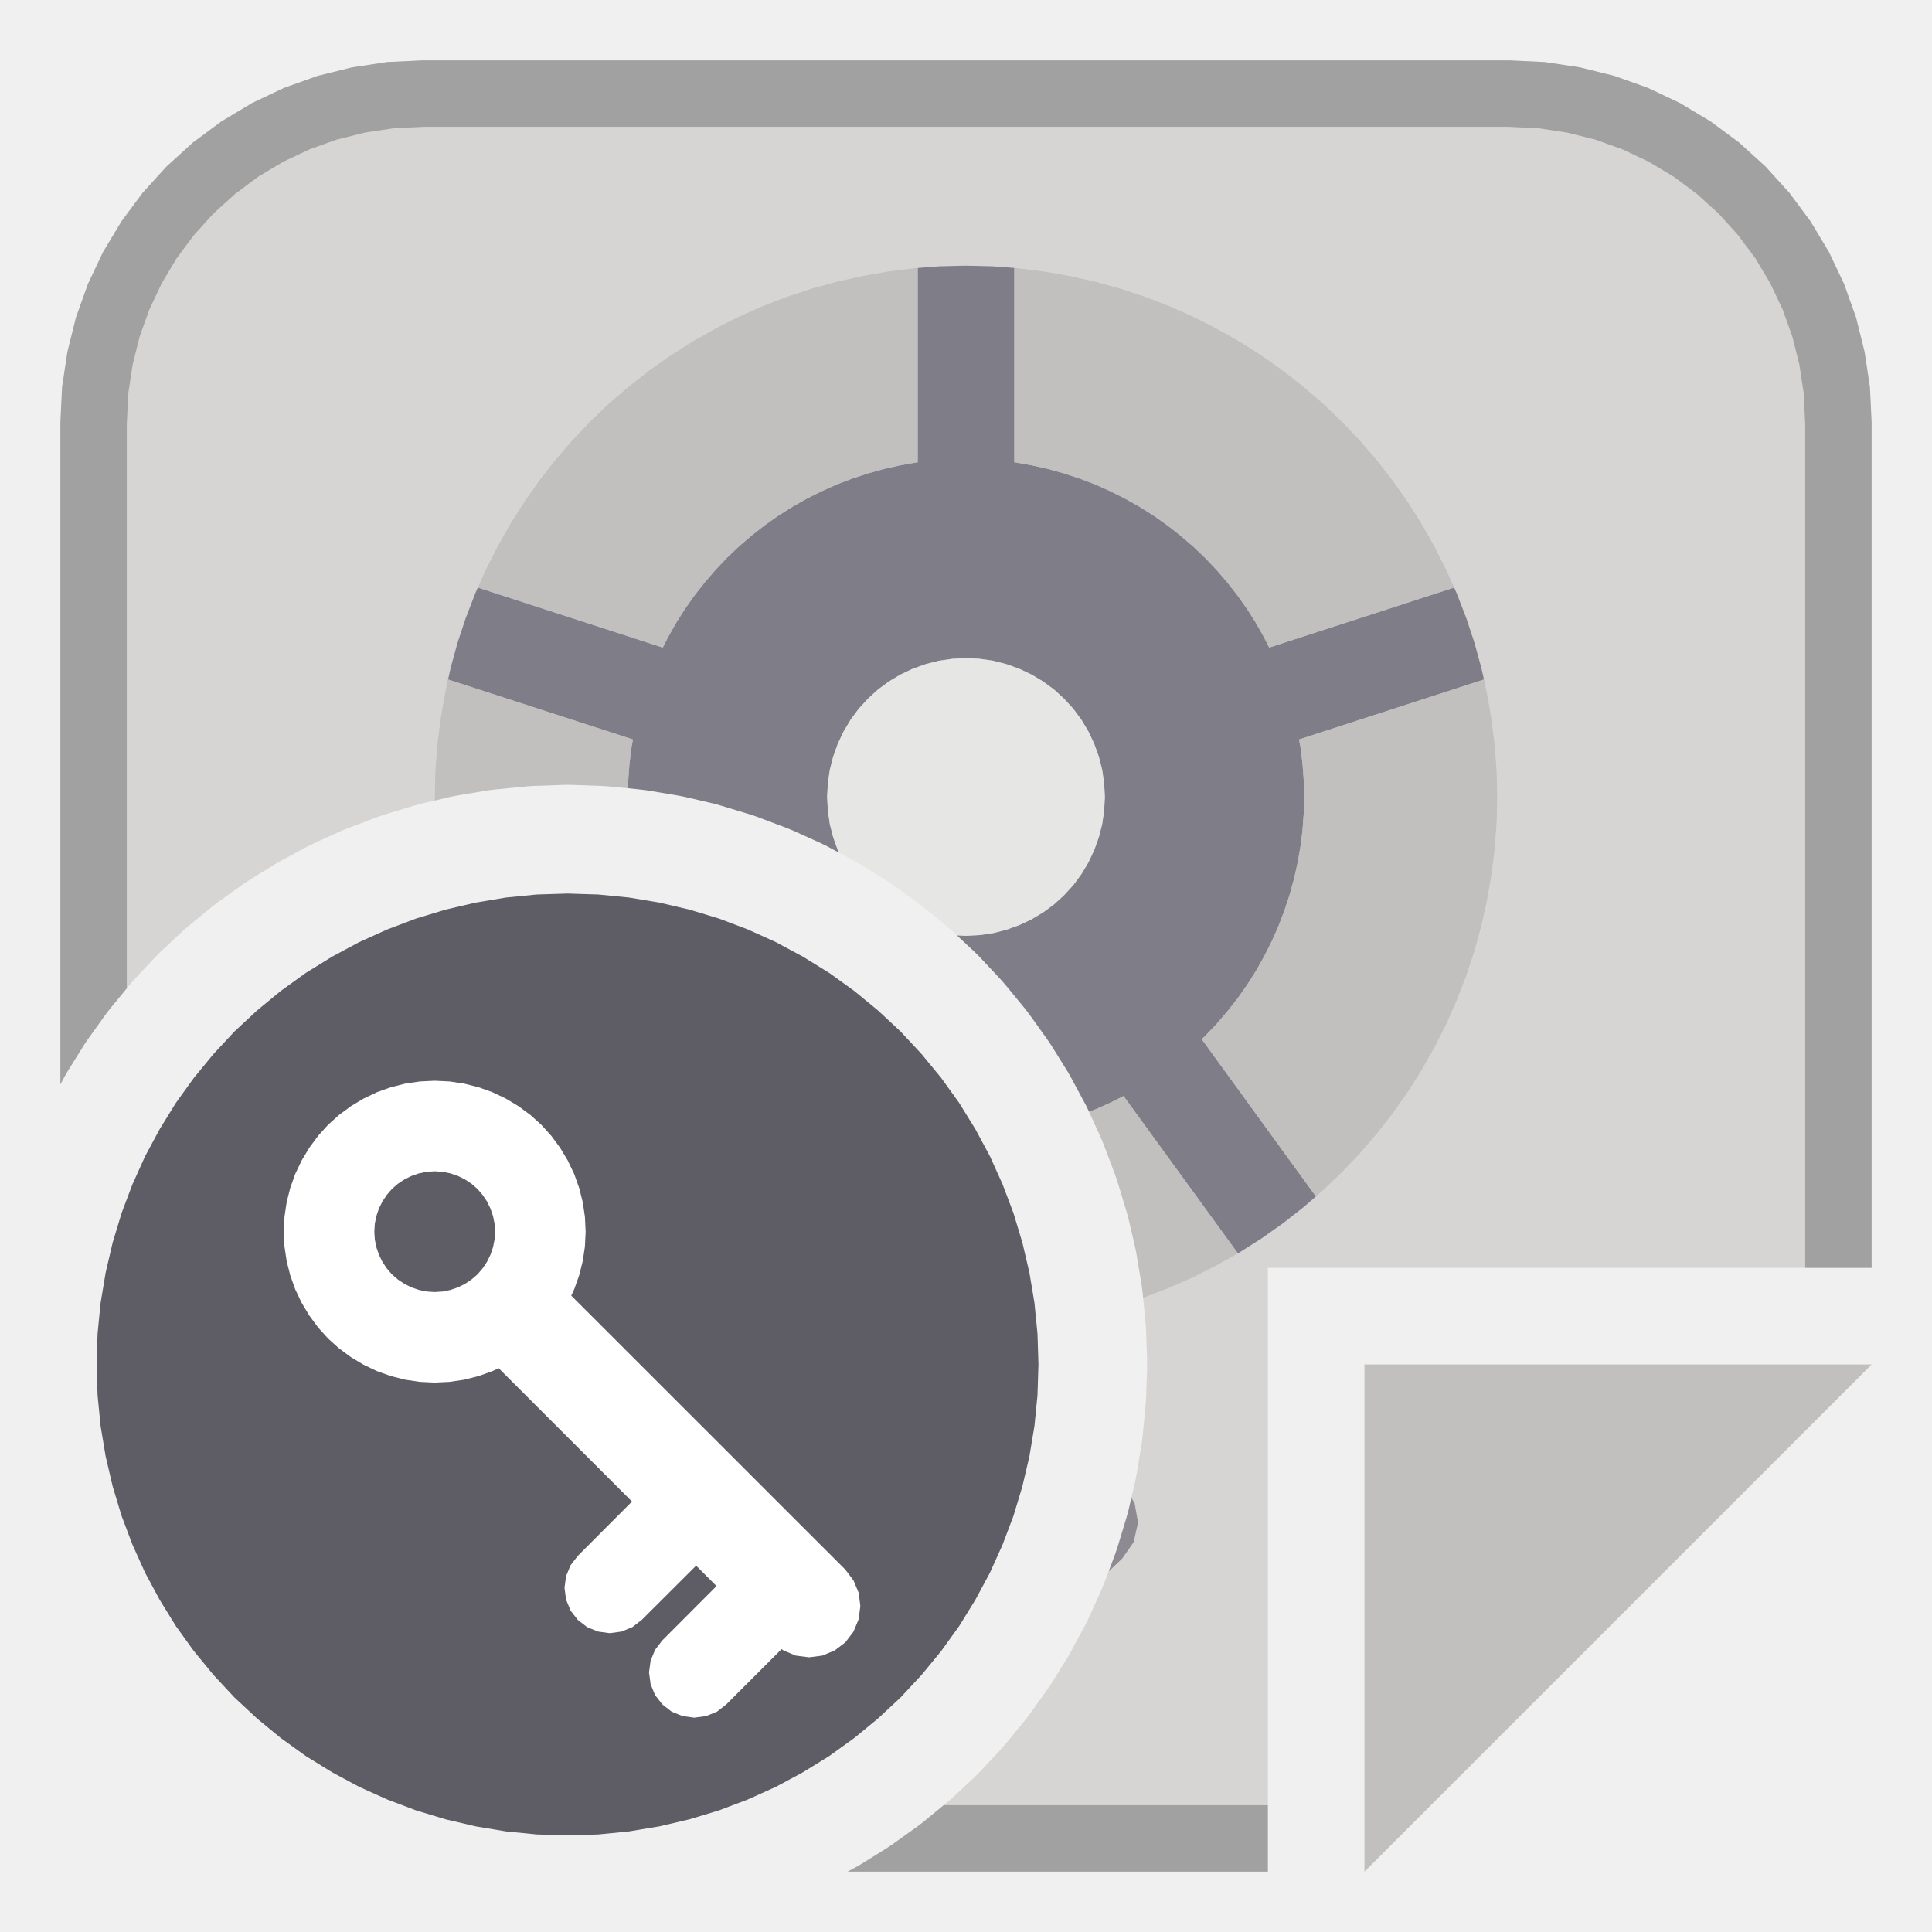
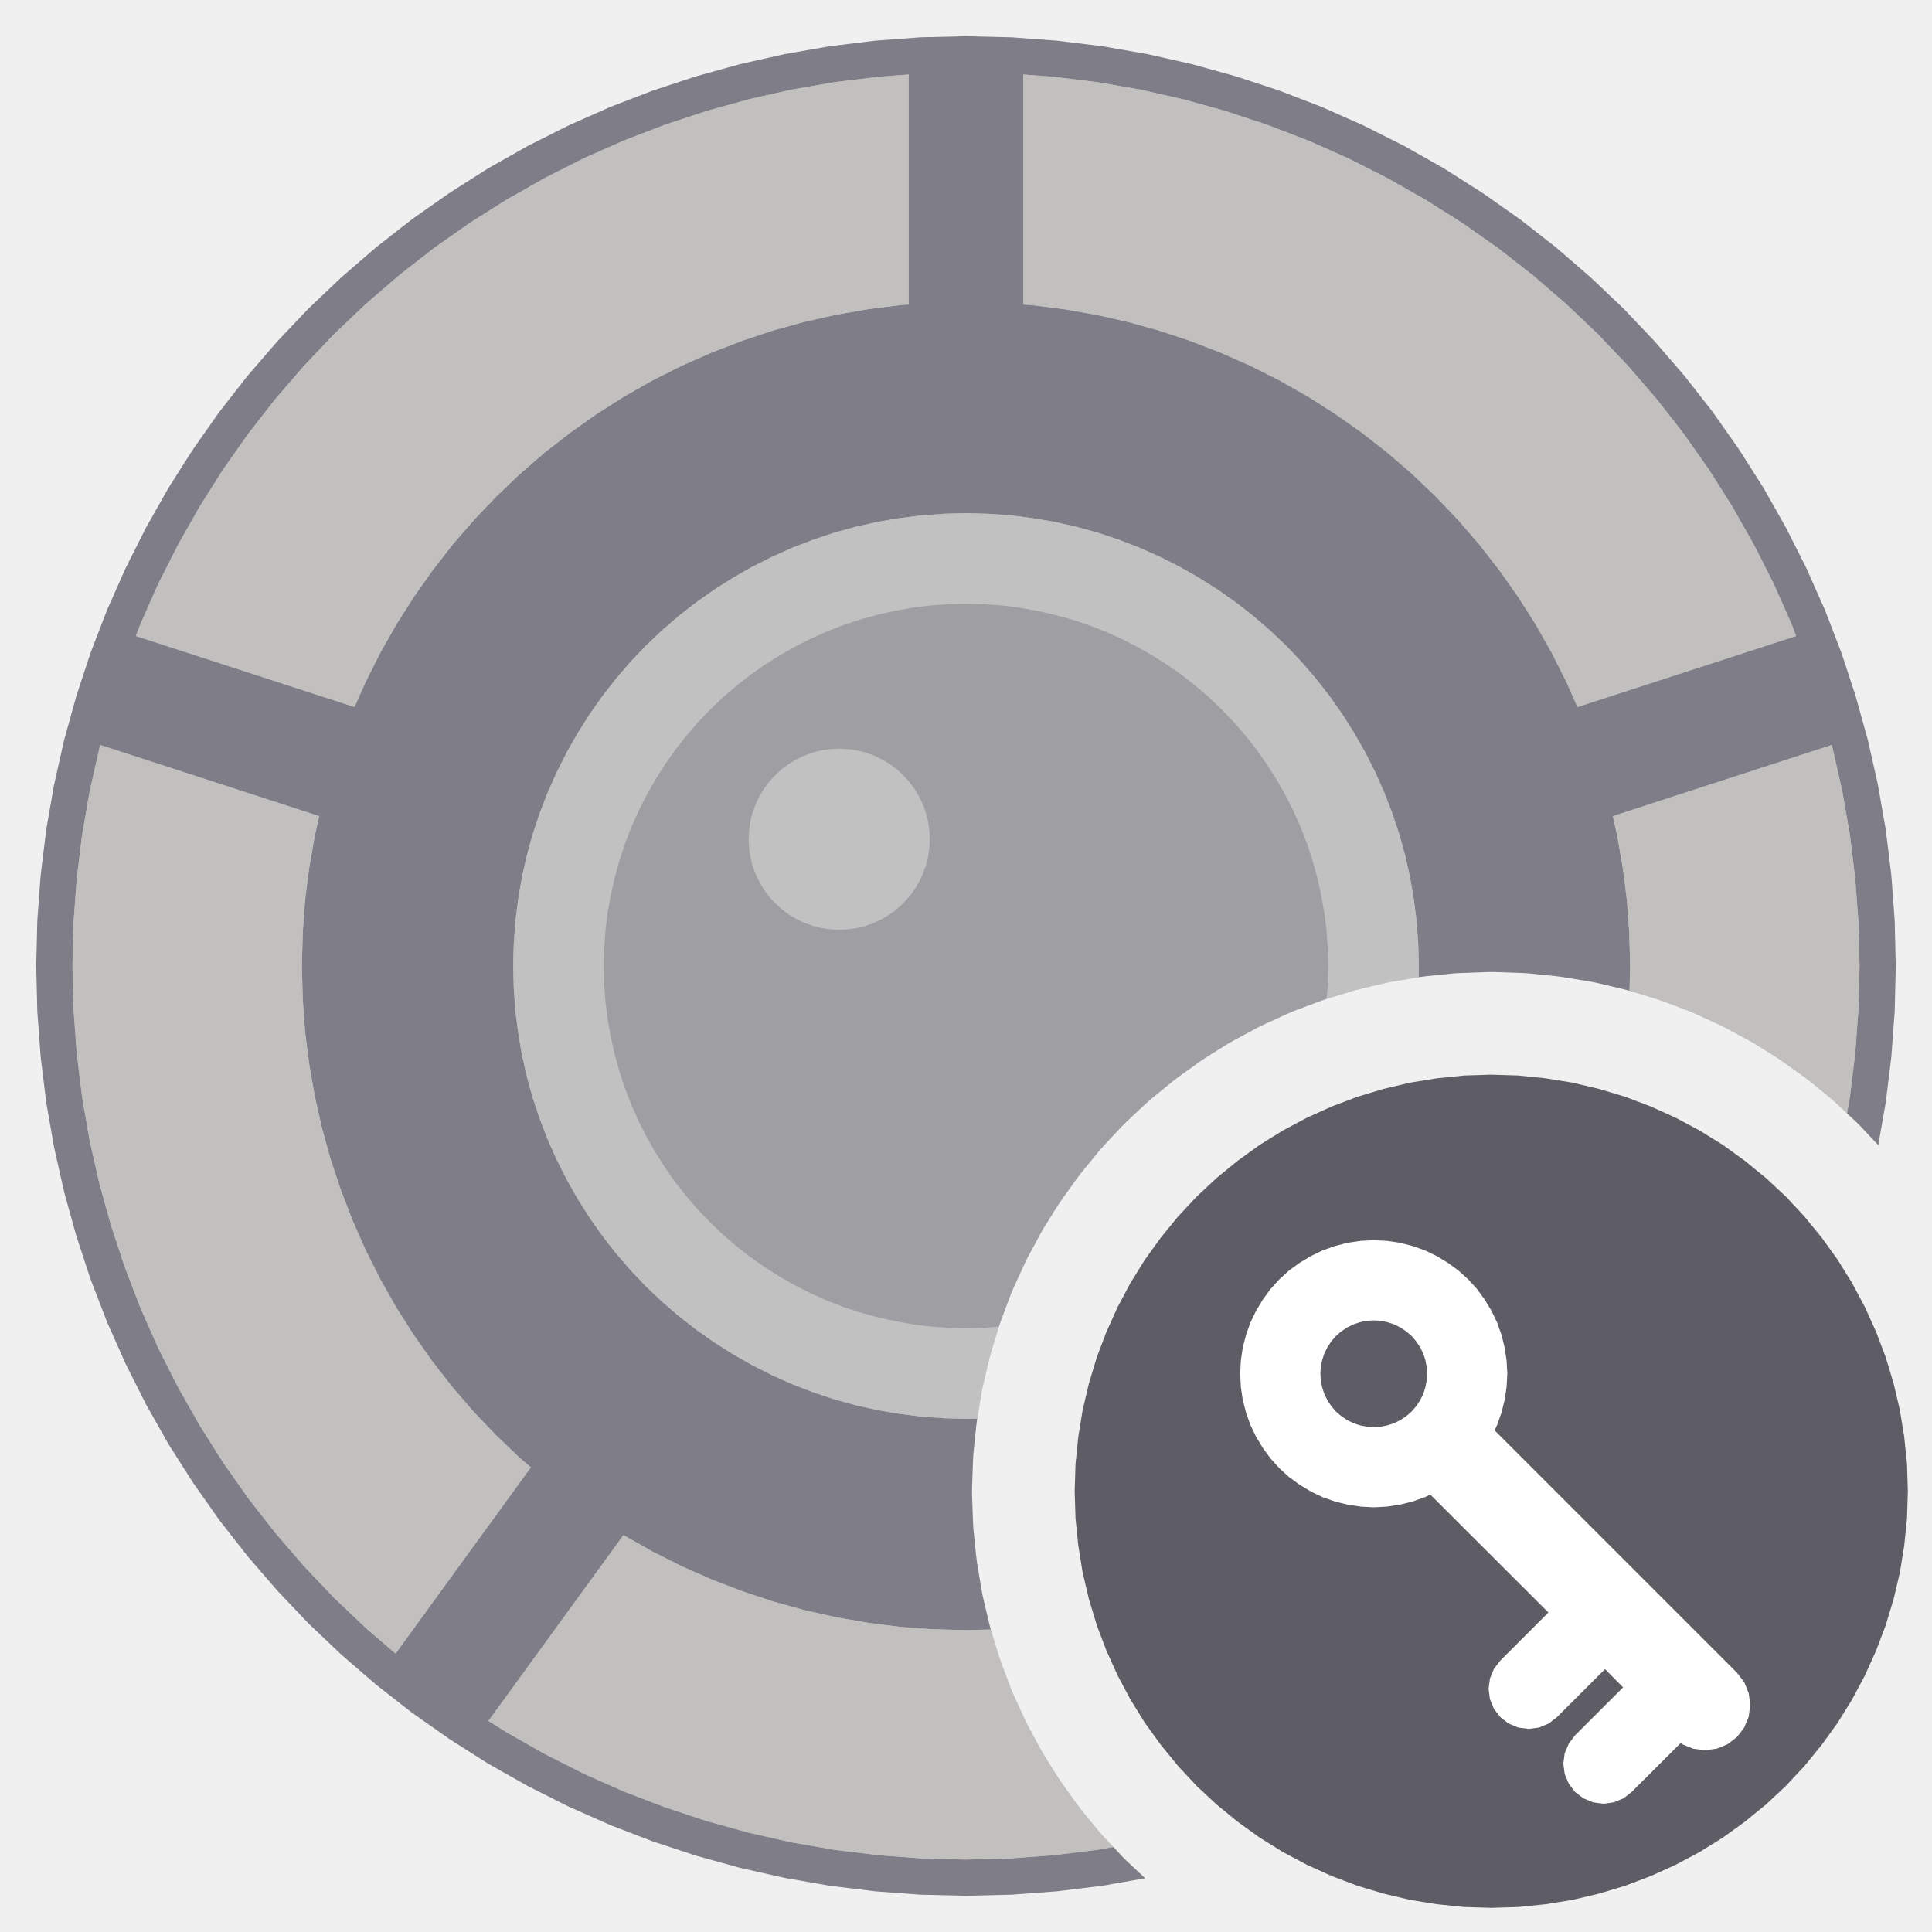
<svg xmlns="http://www.w3.org/2000/svg" width="16" height="16" viewBox="0 0 16 16">
-   <path fill="#c0bfbc" fill-opacity="0.55" fill-rule="evenodd" d="M2.915 0.558 L2.629 0.629 L2.352 0.728 L2.086 0.854 L1.833 1.006 L1.597 1.181 L1.379 1.379 L1.181 1.597 L1.006 1.833 L0.854 2.086 L0.728 2.352 L0.629 2.629 L0.558 2.915 L0.514 3.206 L0.5 3.5 L0.5 8.98 L0.529 8.926 L0.558 8.875 L0.693 8.658 L0.726 8.609 L0.874 8.402 L0.91 8.355 L1.072 8.158 L1.111 8.113 L1.285 7.927 L1.327 7.885 L1.513 7.711 L1.558 7.672 L1.755 7.51 L1.802 7.474 L2.009 7.326 L2.058 7.293 L2.275 7.158 L2.326 7.129 L2.551 7.008 L2.604 6.982 L2.836 6.877 L2.891 6.855 L3.129 6.765 L3.185 6.746 L3.429 6.672 L3.486 6.656 L3.601 6.63 L3.6 6.6 L3.605 6.384 L3.621 6.169 L3.648 5.954 L3.685 5.742 L3.732 5.531 L3.789 5.323 L3.857 5.118 L3.935 4.916 L4.022 4.719 L4.12 4.526 L4.226 4.338 L4.342 4.155 L4.466 3.979 L4.599 3.809 L4.74 3.645 L4.889 3.489 L5.045 3.34 L5.209 3.199 L5.379 3.066 L5.555 2.942 L5.738 2.826 L5.926 2.72 L6.119 2.622 L6.316 2.535 L6.518 2.457 L6.723 2.389 L6.931 2.332 L7.142 2.285 L7.354 2.248 L7.569 2.221 L7.784 2.205 L8 2.2 L8.216 2.205 L8.431 2.221 L8.646 2.248 L8.858 2.285 L9.069 2.332 L9.277 2.389 L9.482 2.457 L9.684 2.535 L9.881 2.622 L10.074 2.72 L10.262 2.826 L10.445 2.942 L10.621 3.066 L10.791 3.199 L10.955 3.34 L11.111 3.489 L11.26 3.645 L11.401 3.809 L11.534 3.979 L11.658 4.155 L11.774 4.338 L11.88 4.526 L11.978 4.719 L12.065 4.916 L12.143 5.118 L12.211 5.323 L12.268 5.531 L12.315 5.742 L12.352 5.954 L12.379 6.169 L12.395 6.384 L12.4 6.6 L12.395 6.816 L12.379 7.031 L12.352 7.246 L12.315 7.458 L12.268 7.669 L12.211 7.877 L12.143 8.082 L12.065 8.284 L11.978 8.481 L11.88 8.674 L11.774 8.862 L11.658 9.045 L11.534 9.221 L11.401 9.391 L11.26 9.555 L11.111 9.711 L10.955 9.86 L10.791 10.001 L10.621 10.134 L10.445 10.258 L10.262 10.374 L10.074 10.48 L9.881 10.578 L9.684 10.665 L9.482 10.743 L9.467 10.748 L9.487 10.957 L9.491 11.015 L9.5 11.271 L9.5 11.329 L9.491 11.585 L9.487 11.643 L9.462 11.897 L9.455 11.956 L9.413 12.207 L9.402 12.265 L9.369 12.404 L9.396 12.446 L9.425 12.609 L9.389 12.771 L9.294 12.907 L9.181 13.015 L9.145 13.109 L9.123 13.164 L9.018 13.396 L8.992 13.449 L8.871 13.674 L8.842 13.725 L8.707 13.942 L8.674 13.991 L8.526 14.198 L8.49 14.245 L8.328 14.442 L8.289 14.487 L8.115 14.673 L8.073 14.715 L7.887 14.889 L7.842 14.928 L7.645 15.09 L7.598 15.126 L7.391 15.274 L7.342 15.307 L7.125 15.442 L7.074 15.471 L7.02 15.5 L10.5 15.5 L10.5 10.5 L15.5 10.5 L15.5 3.5 L15.486 3.206 L15.442 2.915 L15.371 2.629 L15.272 2.352 L15.146 2.086 L14.994 1.833 L14.819 1.597 L14.621 1.379 L14.403 1.181 L14.167 1.006 L13.914 0.854 L13.648 0.728 L13.371 0.629 L13.085 0.558 L12.794 0.514 L12.5 0.5 L3.5 0.5 L3.206 0.514 Z" />
-   <path fill="#77767b" fill-opacity="0.55" fill-rule="evenodd" d="M2.352 0.728 L2.086 0.854 L1.833 1.006 L1.597 1.181 L1.379 1.379 L1.181 1.597 L1.006 1.833 L0.854 2.086 L0.728 2.352 L0.629 2.629 L0.558 2.915 L0.514 3.206 L0.5 3.5 L0.5 8.98 L0.529 8.926 L0.558 8.875 L0.693 8.658 L0.726 8.609 L0.874 8.402 L0.91 8.355 L1.05 8.185 L1.05 3.514 L1.062 3.26 L1.098 3.022 L1.156 2.789 L1.237 2.563 L1.34 2.345 L1.463 2.139 L1.607 1.946 L1.768 1.768 L1.946 1.607 L2.139 1.463 L2.345 1.34 L2.563 1.237 L2.789 1.156 L3.022 1.098 L3.26 1.062 L3.514 1.05 L12.486 1.05 L12.74 1.062 L12.978 1.098 L13.211 1.156 L13.437 1.237 L13.655 1.34 L13.861 1.463 L14.054 1.607 L14.232 1.768 L14.393 1.946 L14.537 2.139 L14.66 2.345 L14.763 2.563 L14.844 2.789 L14.902 3.022 L14.938 3.26 L14.95 3.514 L14.95 10.5 L15.5 10.5 L15.5 3.5 L15.486 3.206 L15.442 2.915 L15.371 2.629 L15.272 2.352 L15.146 2.086 L14.994 1.833 L14.819 1.597 L14.621 1.379 L14.403 1.181 L14.167 1.006 L13.914 0.854 L13.648 0.728 L13.371 0.629 L13.085 0.558 L12.794 0.514 L12.5 0.5 L3.5 0.5 L3.206 0.514 L2.915 0.558 L2.629 0.629 Z M10.5 15.5 L10.5 14.95 L7.815 14.95 L7.645 15.09 L7.598 15.126 L7.391 15.274 L7.342 15.307 L7.125 15.442 L7.074 15.471 L7.02 15.5 Z" />
-   <path fill="#3d3846" fill-opacity="0.55" fill-rule="evenodd" d="M9.294 12.907 L9.389 12.771 L9.425 12.609 L9.396 12.446 L9.369 12.404 L9.344 12.514 L9.328 12.571 L9.254 12.815 L9.235 12.871 L9.181 13.015 Z" />
-   <path fill="#241f31" fill-opacity="0.55" fill-rule="evenodd" d="M12.211 5.323 L12.143 5.118 L12.065 4.916 L12.043 4.866 L10.511 5.363 L10.469 5.28 L10.402 5.161 L10.328 5.044 L10.249 4.932 L10.164 4.824 L10.075 4.72 L9.98 4.62 L9.88 4.525 L9.776 4.436 L9.668 4.351 L9.556 4.272 L9.439 4.198 L9.32 4.131 L9.197 4.069 L9.072 4.013 L8.943 3.964 L8.813 3.921 L8.68 3.884 L8.546 3.854 L8.411 3.83 L8.4 3.829 L8.4 2.219 L8.431 2.221 L8.216 2.205 L8 2.2 L7.784 2.205 L7.6 2.219 L7.6 3.829 L7.589 3.83 L7.454 3.854 L7.32 3.884 L7.187 3.921 L7.057 3.964 L6.928 4.013 L6.803 4.069 L6.68 4.131 L6.561 4.198 L6.444 4.272 L6.332 4.351 L6.224 4.436 L6.12 4.525 L6.02 4.62 L5.925 4.72 L5.836 4.824 L5.751 4.932 L5.672 5.044 L5.598 5.161 L5.531 5.28 L5.489 5.363 L3.957 4.866 L3.935 4.916 L3.857 5.118 L3.789 5.323 L3.732 5.531 L3.685 5.742 L3.71 5.627 L5.242 6.124 L5.23 6.189 L5.213 6.326 L5.203 6.463 L5.202 6.528 L5.297 6.538 L5.356 6.545 L5.607 6.587 L5.665 6.598 L5.914 6.656 L5.971 6.672 L6.215 6.746 L6.271 6.765 L6.509 6.855 L6.564 6.877 L6.796 6.982 L6.849 7.008 L6.947 7.061 L6.938 7.04 L6.9 6.934 L6.872 6.824 L6.856 6.713 L6.85 6.6 L6.856 6.487 L6.872 6.376 L6.9 6.266 L6.938 6.16 L6.986 6.058 L7.044 5.961 L7.111 5.87 L7.187 5.787 L7.27 5.711 L7.361 5.644 L7.458 5.586 L7.56 5.538 L7.666 5.5 L7.776 5.472 L7.887 5.456 L8 5.45 L8.113 5.456 L8.224 5.472 L8.334 5.5 L8.44 5.538 L8.542 5.586 L8.639 5.644 L8.73 5.711 L8.813 5.787 L8.889 5.87 L8.956 5.961 L9.014 6.058 L9.062 6.16 L9.1 6.266 L9.128 6.376 L9.144 6.487 L9.15 6.6 L9.144 6.713 L9.128 6.824 L9.1 6.934 L9.062 7.04 L9.014 7.142 L8.956 7.239 L8.889 7.33 L8.813 7.413 L8.73 7.489 L8.639 7.556 L8.542 7.614 L8.44 7.662 L8.334 7.7 L8.224 7.728 L8.113 7.744 L8 7.75 L7.924 7.746 L8.073 7.885 L8.115 7.927 L8.289 8.113 L8.328 8.158 L8.49 8.355 L8.526 8.402 L8.674 8.609 L8.707 8.658 L8.842 8.875 L8.871 8.926 L8.992 9.151 L9.018 9.204 L9.019 9.207 L9.072 9.187 L9.197 9.131 L9.305 9.077 L10.252 10.38 L10.262 10.374 L10.445 10.258 L10.621 10.134 L10.791 10.001 L10.955 9.86 L10.898 9.909 L9.952 8.606 L9.98 8.58 L10.075 8.48 L10.164 8.376 L10.249 8.268 L10.328 8.156 L10.402 8.039 L10.469 7.92 L10.531 7.797 L10.587 7.672 L10.636 7.543 L10.679 7.413 L10.716 7.28 L10.746 7.146 L10.77 7.011 L10.787 6.874 L10.797 6.737 L10.8 6.6 L10.797 6.463 L10.787 6.326 L10.77 6.189 L10.758 6.124 L12.29 5.627 L12.268 5.531 Z" />
-   <path fill="#9a9996" fill-opacity="0.55" fill-rule="evenodd" d="M11.774 4.338 L11.658 4.155 L11.534 3.979 L11.401 3.809 L11.26 3.645 L11.111 3.489 L10.955 3.34 L10.791 3.199 L10.621 3.066 L10.445 2.942 L10.262 2.826 L10.074 2.72 L9.881 2.622 L9.684 2.535 L9.482 2.457 L9.277 2.389 L9.069 2.332 L8.858 2.285 L8.646 2.248 L8.431 2.221 L8.4 2.219 L8.4 3.829 L8.411 3.83 L8.546 3.854 L8.68 3.884 L8.813 3.921 L8.943 3.964 L9.072 4.013 L9.197 4.069 L9.32 4.131 L9.439 4.198 L9.556 4.272 L9.668 4.351 L9.776 4.436 L9.88 4.525 L9.98 4.62 L10.075 4.72 L10.164 4.824 L10.249 4.932 L10.328 5.044 L10.402 5.161 L10.469 5.28 L10.511 5.363 L12.043 4.866 L11.978 4.719 L11.88 4.526 Z" />
-   <path fill="#9a9996" fill-opacity="0.55" fill-rule="evenodd" d="M12.315 5.742 L12.29 5.627 L10.758 6.124 L10.77 6.189 L10.787 6.326 L10.797 6.463 L10.8 6.6 L10.797 6.737 L10.787 6.874 L10.77 7.011 L10.746 7.146 L10.716 7.28 L10.679 7.413 L10.636 7.543 L10.587 7.672 L10.531 7.797 L10.469 7.92 L10.402 8.039 L10.328 8.156 L10.249 8.268 L10.164 8.376 L10.075 8.48 L9.98 8.58 L9.952 8.606 L10.898 9.909 L10.955 9.86 L11.111 9.711 L11.26 9.555 L11.401 9.391 L11.534 9.221 L11.658 9.045 L11.774 8.862 L11.88 8.674 L11.978 8.481 L12.065 8.284 L12.143 8.082 L12.211 7.877 L12.268 7.669 L12.315 7.458 L12.352 7.246 L12.379 7.031 L12.395 6.816 L12.4 6.6 L12.395 6.384 L12.379 6.169 L12.352 5.954 Z" />
-   <path fill="#9a9996" fill-opacity="0.55" fill-rule="evenodd" d="M9.482 10.743 L9.684 10.665 L9.881 10.578 L10.074 10.48 L10.252 10.38 L9.305 9.077 L9.197 9.131 L9.072 9.187 L9.019 9.207 L9.123 9.436 L9.145 9.491 L9.235 9.729 L9.254 9.785 L9.328 10.029 L9.344 10.086 L9.402 10.335 L9.413 10.393 L9.455 10.644 L9.462 10.703 L9.467 10.748 Z" />
-   <path fill="#9a9996" fill-opacity="0.55" fill-rule="evenodd" d="M3.621 6.169 L3.605 6.384 L3.6 6.6 L3.601 6.63 L3.735 6.598 L3.793 6.587 L4.044 6.545 L4.103 6.538 L4.357 6.513 L4.415 6.509 L4.671 6.5 L4.729 6.5 L4.985 6.509 L5.043 6.513 L5.202 6.528 L5.203 6.463 L5.213 6.326 L5.23 6.189 L5.242 6.124 L3.71 5.627 L3.685 5.742 L3.648 5.954 Z" />
-   <path fill="#9a9996" fill-opacity="0.55" fill-rule="evenodd" d="M7.142 2.285 L6.931 2.332 L6.723 2.389 L6.518 2.457 L6.316 2.535 L6.119 2.622 L5.926 2.72 L5.738 2.826 L5.555 2.942 L5.379 3.066 L5.209 3.199 L5.045 3.34 L4.889 3.489 L4.74 3.645 L4.599 3.809 L4.466 3.979 L4.342 4.155 L4.226 4.338 L4.12 4.526 L4.022 4.719 L3.957 4.866 L5.489 5.363 L5.531 5.28 L5.598 5.161 L5.672 5.044 L5.751 4.932 L5.836 4.824 L5.925 4.72 L6.02 4.62 L6.12 4.525 L6.224 4.436 L6.332 4.351 L6.444 4.272 L6.561 4.198 L6.68 4.131 L6.803 4.069 L6.928 4.013 L7.057 3.964 L7.187 3.921 L7.32 3.884 L7.454 3.854 L7.589 3.83 L7.6 3.829 L7.6 2.219 L7.569 2.221 L7.354 2.248 Z" />
-   <path fill="#deddda" fill-opacity="0.55" fill-rule="evenodd" d="M9.144 6.487 L9.128 6.376 L9.1 6.266 L9.062 6.16 L9.014 6.058 L8.956 5.961 L8.889 5.87 L8.813 5.787 L8.73 5.711 L8.639 5.644 L8.542 5.586 L8.44 5.538 L8.334 5.5 L8.224 5.472 L8.113 5.456 L8 5.45 L7.887 5.456 L7.776 5.472 L7.666 5.5 L7.56 5.538 L7.458 5.586 L7.361 5.644 L7.27 5.711 L7.187 5.787 L7.111 5.87 L7.044 5.961 L6.986 6.058 L6.938 6.16 L6.9 6.266 L6.872 6.376 L6.856 6.487 L6.85 6.6 L6.856 6.713 L6.872 6.824 L6.9 6.934 L6.938 7.04 L6.947 7.061 L7.074 7.129 L7.125 7.158 L7.342 7.293 L7.391 7.326 L7.598 7.474 L7.645 7.51 L7.842 7.672 L7.887 7.711 L7.924 7.746 L8 7.75 L8.113 7.744 L8.224 7.728 L8.334 7.7 L8.44 7.662 L8.542 7.614 L8.639 7.556 L8.73 7.489 L8.813 7.413 L8.889 7.33 L8.956 7.239 L9.014 7.142 L9.062 7.04 L9.1 6.934 L9.128 6.824 L9.144 6.713 L9.15 6.6 Z" />
-   <path fill="#9a9996" fill-opacity="0.55" fill-rule="evenodd" d="M11.3 11.3 L11.3 15.5 L15.5 11.3 Z" />
-   <path fill="#5e5c64" fill-rule="evenodd" d="M8.6 11.3 L8.592 11.045 L8.567 10.791 L8.525 10.539 L8.467 10.291 L8.393 10.046 L8.303 9.808 L8.198 9.575 L8.077 9.35 L7.943 9.133 L7.794 8.926 L7.632 8.729 L7.458 8.542 L7.271 8.368 L7.074 8.206 L6.867 8.057 L6.65 7.923 L6.425 7.802 L6.192 7.697 L5.954 7.607 L5.709 7.533 L5.461 7.475 L5.209 7.433 L4.955 7.408 L4.7 7.4 L4.445 7.408 L4.191 7.433 L3.939 7.475 L3.691 7.533 L3.446 7.607 L3.208 7.697 L2.975 7.802 L2.75 7.923 L2.533 8.057 L2.326 8.206 L2.129 8.368 L1.942 8.542 L1.768 8.729 L1.606 8.926 L1.457 9.133 L1.323 9.35 L1.202 9.575 L1.097 9.808 L1.007 10.046 L0.933 10.291 L0.875 10.539 L0.833 10.791 L0.808 11.045 L0.8 11.3 L0.808 11.555 L0.833 11.809 L0.875 12.061 L0.933 12.309 L1.007 12.554 L1.097 12.792 L1.202 13.025 L1.323 13.25 L1.457 13.467 L1.606 13.674 L1.768 13.871 L1.942 14.058 L2.129 14.232 L2.326 14.394 L2.533 14.543 L2.75 14.677 L2.975 14.798 L3.208 14.903 L3.446 14.993 L3.691 15.067 L3.939 15.125 L4.191 15.167 L4.445 15.192 L4.7 15.2 L4.955 15.192 L5.209 15.167 L5.461 15.125 L5.709 15.067 L5.954 14.993 L6.192 14.903 L6.425 14.798 L6.65 14.677 L6.867 14.543 L7.074 14.394 L7.271 14.232 L7.458 14.058 L7.632 13.871 L7.794 13.674 L7.943 13.467 L8.077 13.25 L8.198 13.025 L8.303 12.792 L8.393 12.554 L8.467 12.309 L8.525 12.061 L8.567 11.809 L8.592 11.555 Z" />
-   <path fill="#ffffff" fill-rule="evenodd" d="M4.755 9.722 L4.702 9.611 L4.639 9.506 L4.566 9.407 L4.484 9.316 L4.393 9.234 L4.294 9.161 L4.189 9.098 L4.078 9.045 L3.963 9.004 L3.844 8.974 L3.723 8.956 L3.6 8.95 L3.477 8.956 L3.356 8.974 L3.237 9.004 L3.122 9.045 L3.011 9.098 L2.906 9.161 L2.807 9.234 L2.716 9.316 L2.634 9.407 L2.561 9.506 L2.498 9.611 L2.445 9.722 L2.404 9.837 L2.374 9.956 L2.356 10.077 L2.35 10.2 L2.356 10.323 L2.374 10.444 L2.404 10.563 L2.445 10.678 L2.498 10.789 L2.561 10.894 L2.634 10.993 L2.716 11.084 L2.807 11.166 L2.906 11.239 L3.011 11.302 L3.122 11.355 L3.237 11.396 L3.356 11.426 L3.477 11.444 L3.6 11.45 L3.723 11.444 L3.844 11.426 L3.963 11.396 L4.078 11.355 L4.13 11.331 L5.234 12.435 L4.785 12.885 L4.725 12.963 L4.688 13.053 L4.675 13.15 L4.688 13.247 L4.725 13.338 L4.785 13.415 L4.862 13.475 L4.953 13.512 L5.05 13.525 L5.147 13.512 L5.237 13.475 L5.315 13.415 L5.765 12.966 L5.934 13.135 L5.485 13.585 L5.425 13.663 L5.388 13.753 L5.375 13.85 L5.388 13.947 L5.425 14.038 L5.485 14.115 L5.562 14.175 L5.653 14.212 L5.75 14.225 L5.847 14.212 L5.938 14.175 L6.015 14.115 L6.473 13.657 L6.488 13.668 L6.59 13.711 L6.7 13.725 L6.81 13.711 L6.913 13.668 L7.001 13.601 L7.068 13.513 L7.111 13.41 L7.125 13.3 L7.111 13.19 L7.068 13.088 L7.001 12.999 L4.731 10.73 L4.755 10.678 L4.796 10.563 L4.826 10.444 L4.844 10.323 L4.85 10.2 L4.844 10.077 L4.826 9.956 L4.796 9.837 Z M4.033 10.45 L3.997 10.504 L3.954 10.554 L3.904 10.597 L3.85 10.633 L3.791 10.662 L3.729 10.683 L3.665 10.696 L3.6 10.7 L3.535 10.696 L3.471 10.683 L3.409 10.662 L3.35 10.633 L3.296 10.597 L3.246 10.554 L3.203 10.504 L3.167 10.45 L3.138 10.391 L3.117 10.329 L3.104 10.265 L3.1 10.2 L3.104 10.135 L3.117 10.071 L3.138 10.009 L3.167 9.95 L3.203 9.896 L3.246 9.846 L3.296 9.803 L3.35 9.767 L3.409 9.738 L3.471 9.717 L3.535 9.704 L3.6 9.7 L3.665 9.704 L3.729 9.717 L3.791 9.738 L3.85 9.767 L3.904 9.803 L3.954 9.846 L3.997 9.896 L4.033 9.95 L4.062 10.009 L4.083 10.071 L4.096 10.135 L4.1 10.2 L4.096 10.265 L4.083 10.329 L4.062 10.391 Z" />
+   <path fill="#241f31" fill-opacity="0.55" fill-rule="evenodd" d="M15.663 7.245 L15.617 6.87 L15.552 6.498 L15.469 6.129 L15.368 5.765 L15.25 5.406 L15.114 5.053 L14.961 4.708 L14.791 4.37 L14.605 4.041 L14.402 3.722 L14.185 3.413 L13.952 3.115 L13.705 2.829 L13.445 2.555 L13.171 2.295 L12.885 2.048 L12.587 1.815 L12.278 1.598 L11.959 1.395 L11.63 1.209 L11.292 1.039 L10.947 0.886 L10.594 0.75 L10.235 0.632 L9.871 0.531 L9.502 0.448 L9.13 0.383 L8.755 0.337 L8.378 0.309 L8 0.3 L7.622 0.309 L7.245 0.337 L6.87 0.383 L6.498 0.448 L6.129 0.531 L5.765 0.632 L5.406 0.75 L5.053 0.886 L4.708 1.039 L4.37 1.209 L4.041 1.395 L3.722 1.598 L3.413 1.815 L3.115 2.048 L2.829 2.295 L2.555 2.555 L2.295 2.829 L2.048 3.115 L1.815 3.413 L1.598 3.722 L1.395 4.041 L1.209 4.37 L1.039 4.708 L0.886 5.053 L0.75 5.406 L0.632 5.765 L0.531 6.129 L0.448 6.498 L0.383 6.87 L0.337 7.245 L0.309 7.622 L0.3 8 L0.309 8.378 L0.337 8.755 L0.383 9.13 L0.448 9.502 L0.531 9.871 L0.632 10.235 L0.75 10.594 L0.886 10.947 L1.039 11.292 L1.209 11.63 L1.395 11.959 L1.598 12.278 L1.815 12.587 L2.048 12.885 L2.295 13.171 L2.555 13.445 L2.829 13.705 L3.115 13.952 L3.413 14.185 L3.722 14.402 L4.041 14.605 L4.37 14.791 L4.708 14.961 L5.053 15.114 L5.406 15.25 L5.765 15.368 L6.129 15.469 L6.498 15.552 L6.87 15.617 L7.245 15.663 L7.622 15.691 L8 15.7 L8.378 15.691 L8.755 15.663 L9.13 15.617 L9.484 15.555 L9.329 15.41 L9.29 15.371 L9.221 15.296 L9.086 15.32 L8.725 15.364 L8.363 15.391 L8 15.4 L7.637 15.391 L7.275 15.364 L6.914 15.32 L6.556 15.258 L6.202 15.178 L5.852 15.081 L5.507 14.967 L5.168 14.837 L4.836 14.69 L4.512 14.526 L4.196 14.347 L4.045 14.252 L5.164 12.712 L5.172 12.718 L5.407 12.851 L5.648 12.972 L5.895 13.081 L6.147 13.178 L6.403 13.263 L6.664 13.335 L6.927 13.394 L7.193 13.44 L7.461 13.474 L7.73 13.493 L8 13.5 L8.206 13.495 L8.204 13.49 L8.19 13.436 L8.138 13.216 L8.128 13.162 L8.091 12.939 L8.084 12.884 L8.061 12.659 L8.058 12.603 L8.05 12.378 L8.05 12.322 L8.058 12.097 L8.061 12.041 L8.084 11.816 L8.091 11.761 L8.093 11.748 L8 11.75 L7.816 11.745 L7.632 11.732 L7.45 11.709 L7.268 11.678 L7.089 11.638 L6.911 11.589 L6.737 11.531 L6.565 11.465 L6.397 11.39 L6.232 11.307 L6.072 11.216 L5.917 11.118 L5.766 11.012 L5.621 10.899 L5.482 10.779 L5.348 10.652 L5.221 10.518 L5.101 10.379 L4.988 10.234 L4.882 10.083 L4.784 9.928 L4.693 9.768 L4.61 9.603 L4.535 9.435 L4.469 9.263 L4.411 9.089 L4.362 8.911 L4.322 8.732 L4.291 8.55 L4.268 8.368 L4.255 8.184 L4.25 8 L4.255 7.816 L4.268 7.632 L4.291 7.45 L4.322 7.268 L4.362 7.089 L4.411 6.911 L4.469 6.737 L4.535 6.565 L4.61 6.397 L4.693 6.232 L4.784 6.072 L4.882 5.917 L4.988 5.766 L5.101 5.621 L5.221 5.482 L5.348 5.348 L5.482 5.221 L5.621 5.101 L5.766 4.988 L5.917 4.882 L6.072 4.784 L6.232 4.693 L6.397 4.61 L6.565 4.535 L6.737 4.469 L6.911 4.411 L7.089 4.362 L7.268 4.322 L7.45 4.291 L7.632 4.268 L7.816 4.255 L8 4.25 L8.184 4.255 L8.368 4.268 L8.55 4.291 L8.732 4.322 L8.911 4.362 L9.089 4.411 L9.263 4.469 L9.435 4.535 L9.603 4.61 L9.768 4.693 L9.928 4.784 L10.083 4.882 L10.234 4.988 L10.379 5.101 L10.518 5.221 L10.652 5.348 L10.779 5.482 L10.899 5.621 L11.012 5.766 L11.118 5.917 L11.216 6.072 L11.307 6.232 L11.39 6.397 L11.465 6.565 L11.531 6.737 L11.589 6.911 L11.638 7.089 L11.678 7.268 L11.709 7.45 L11.732 7.632 L11.745 7.816 L11.75 8 L11.748 8.093 L11.761 8.091 L11.816 8.084 L12.041 8.061 L12.097 8.058 L12.322 8.05 L12.378 8.05 L12.603 8.058 L12.659 8.061 L12.884 8.084 L12.939 8.091 L13.162 8.128 L13.216 8.138 L13.436 8.19 L13.49 8.204 L13.495 8.206 L13.5 8 L13.493 7.73 L13.474 7.461 L13.44 7.193 L13.394 6.927 L13.357 6.759 L15.169 6.17 L15.178 6.202 L15.258 6.556 L15.32 6.914 L15.364 7.275 L15.391 7.637 L15.4 8 L15.391 8.363 L15.364 8.725 L15.32 9.086 L15.296 9.221 L15.371 9.29 L15.41 9.329 L15.555 9.484 L15.617 9.13 L15.663 8.755 L15.691 8.378 L15.7 8 L15.691 7.622 Z M14.69 4.836 L14.837 5.168 L14.875 5.267 L13.064 5.855 L12.972 5.648 L12.851 5.407 L12.718 5.172 L12.573 4.944 L12.418 4.724 L12.252 4.511 L12.075 4.306 L11.889 4.111 L11.694 3.925 L11.489 3.748 L11.276 3.582 L11.056 3.427 L10.828 3.282 L10.593 3.149 L10.352 3.028 L10.105 2.919 L9.853 2.822 L9.597 2.737 L9.336 2.665 L9.073 2.606 L8.807 2.56 L8.539 2.526 L8.475 2.522 L8.475 0.617 L8.725 0.636 L9.086 0.68 L9.444 0.742 L9.798 0.822 L10.148 0.919 L10.493 1.033 L10.832 1.163 L11.164 1.31 L11.488 1.474 L11.804 1.653 L12.111 1.847 L12.408 2.056 L12.695 2.28 L12.97 2.517 L13.233 2.767 L13.483 3.03 L13.72 3.305 L13.944 3.592 L14.153 3.889 L14.347 4.196 L14.526 4.512 Z M6.556 0.742 L6.914 0.68 L7.275 0.636 L7.525 0.617 L7.525 2.522 L7.461 2.526 L7.193 2.56 L6.927 2.606 L6.664 2.665 L6.403 2.737 L6.147 2.822 L5.895 2.919 L5.648 3.028 L5.407 3.149 L5.172 3.282 L4.944 3.427 L4.724 3.582 L4.511 3.748 L4.306 3.925 L4.111 4.111 L3.925 4.306 L3.748 4.511 L3.582 4.724 L3.427 4.944 L3.282 5.172 L3.149 5.407 L3.028 5.648 L2.936 5.855 L1.125 5.267 L1.163 5.168 L1.31 4.836 L1.474 4.512 L1.653 4.196 L1.847 3.889 L2.056 3.592 L2.28 3.305 L2.517 3.03 L2.767 2.767 L3.03 2.517 L3.305 2.28 L3.592 2.056 L3.889 1.847 L4.196 1.653 L4.512 1.474 L4.836 1.31 L5.168 1.163 L5.507 1.033 L5.852 0.919 L6.202 0.822 Z M0.742 6.556 L0.822 6.202 L0.831 6.17 L2.643 6.759 L2.606 6.927 L2.56 7.193 L2.526 7.461 L2.507 7.73 L2.5 8 L2.507 8.27 L2.526 8.539 L2.56 8.807 L2.606 9.073 L2.665 9.336 L2.737 9.597 L2.822 9.853 L2.919 10.105 L3.028 10.352 L3.149 10.593 L3.282 10.828 L3.427 11.056 L3.582 11.276 L3.748 11.489 L3.925 11.694 L4.111 11.889 L4.306 12.075 L4.396 12.152 L3.276 13.694 L3.03 13.483 L2.767 13.233 L2.517 12.97 L2.28 12.695 L2.056 12.408 L1.847 12.111 L1.653 11.804 L1.474 11.488 L1.31 11.164 L1.163 10.832 L1.033 10.493 L0.919 10.148 L0.822 9.798 L0.742 9.444 L0.68 9.086 L0.636 8.725 L0.609 8.363 L0.6 8 L0.609 7.637 L0.636 7.275 L0.68 6.914 Z" />
+   <path fill="#9a9996" fill-opacity="0.55" fill-rule="evenodd" d="M14.526 4.512 L14.347 4.196 L14.153 3.889 L13.944 3.592 L13.72 3.305 L13.483 3.03 L13.233 2.767 L12.97 2.517 L12.695 2.28 L12.408 2.056 L12.111 1.847 L11.804 1.653 L11.488 1.474 L11.164 1.31 L10.832 1.163 L10.493 1.033 L10.148 0.919 L9.798 0.822 L9.444 0.742 L9.086 0.68 L8.725 0.636 L8.475 0.617 L8.475 2.522 L8.539 2.526 L8.807 2.56 L9.073 2.606 L9.336 2.665 L9.597 2.737 L9.853 2.822 L10.105 2.919 L10.352 3.028 L10.593 3.149 L10.828 3.282 L11.056 3.427 L11.276 3.582 L11.489 3.748 L11.694 3.925 L11.889 4.111 L12.075 4.306 L12.252 4.511 L12.418 4.724 L12.573 4.944 L12.718 5.172 L12.851 5.407 L12.972 5.648 L13.064 5.855 L14.875 5.267 L14.837 5.168 L14.69 4.836 Z" />
+   <path fill="#9a9996" fill-opacity="0.55" fill-rule="evenodd" d="M15.258 6.556 L15.178 6.202 L15.169 6.17 L13.357 6.759 L13.394 6.927 L13.44 7.193 L13.474 7.461 L13.493 7.73 L13.5 8 L13.495 8.206 L13.706 8.27 L13.758 8.288 L13.97 8.367 L14.021 8.388 L14.227 8.482 L14.277 8.506 L14.476 8.613 L14.524 8.64 L14.716 8.76 L14.762 8.791 L14.945 8.922 L14.989 8.956 L15.164 9.099 L15.206 9.136 L15.296 9.221 L15.32 9.086 L15.364 8.725 L15.391 8.363 L15.4 8 L15.391 7.637 L15.364 7.275 L15.32 6.914 Z" />
+   <path fill="#9a9996" fill-opacity="0.55" fill-rule="evenodd" d="M4.836 14.69 L5.168 14.837 L5.507 14.967 L5.852 15.081 L6.202 15.178 L6.556 15.258 L6.914 15.32 L7.275 15.364 L7.637 15.391 L8 15.4 L8.363 15.391 L8.725 15.364 L9.086 15.32 L9.221 15.296 L9.136 15.206 L9.099 15.164 L8.956 14.989 L8.922 14.945 L8.791 14.762 L8.76 14.716 L8.64 14.524 L8.613 14.476 L8.506 14.277 L8.482 14.227 L8.388 14.021 L8.367 13.97 L8.288 13.758 L8.27 13.706 L8.206 13.495 L8 13.5 L7.73 13.493 L7.461 13.474 L7.193 13.44 L6.927 13.394 L6.664 13.335 L6.403 13.263 L6.147 13.178 L5.895 13.081 L5.648 12.972 L5.407 12.851 L5.172 12.718 L5.164 12.712 L4.045 14.252 L4.196 14.347 L4.512 14.526 Z" />
+   <path fill="#9a9996" fill-opacity="0.55" fill-rule="evenodd" d="M0.68 6.914 L0.636 7.275 L0.609 7.637 L0.6 8 L0.609 8.363 L0.636 8.725 L0.68 9.086 L0.742 9.444 L0.822 9.798 L0.919 10.148 L1.033 10.493 L1.163 10.832 L1.31 11.164 L1.474 11.488 L1.653 11.804 L1.847 12.111 L2.056 12.408 L2.28 12.695 L2.517 12.97 L2.767 13.233 L3.03 13.483 L3.276 13.694 L4.396 12.152 L4.306 12.075 L4.111 11.889 L3.925 11.694 L3.748 11.489 L3.582 11.276 L3.427 11.056 L3.282 10.828 L3.149 10.593 L3.028 10.352 L2.919 10.105 L2.822 9.853 L2.737 9.597 L2.665 9.336 L2.606 9.073 L2.56 8.807 L2.526 8.539 L2.507 8.27 L2.5 8 L2.507 7.73 L2.526 7.461 L2.56 7.193 L2.606 6.927 L2.643 6.759 L0.831 6.17 L0.822 6.202 L0.742 6.556 Z" />
+   <path fill="#9a9996" fill-opacity="0.55" fill-rule="evenodd" d="M6.556 0.742 L6.202 0.822 L5.852 0.919 L5.507 1.033 L5.168 1.163 L4.836 1.31 L4.512 1.474 L4.196 1.653 L3.889 1.847 L3.592 2.056 L3.305 2.28 L3.03 2.517 L2.767 2.767 L2.517 3.03 L2.28 3.305 L2.056 3.592 L1.847 3.889 L1.653 4.196 L1.474 4.512 L1.31 4.836 L1.163 5.168 L1.125 5.267 L2.936 5.855 L3.028 5.648 L3.149 5.407 L3.282 5.172 L3.427 4.944 L3.582 4.724 L3.748 4.511 L3.925 4.306 L4.111 4.111 L4.306 3.925 L4.511 3.748 L4.724 3.582 L4.944 3.427 L5.172 3.282 L5.407 3.149 L5.648 3.028 L5.895 2.919 L6.147 2.822 L6.403 2.737 L6.664 2.665 L6.927 2.606 L7.193 2.56 L7.461 2.526 L7.525 2.522 L7.525 0.617 L7.275 0.636 L6.914 0.68 Z" />
+   <path fill="#5e5c64" fill-opacity="0.55" fill-rule="evenodd" d="M11.745 7.816 L11.732 7.632 L11.709 7.45 L11.678 7.268 L11.638 7.089 L11.589 6.911 L11.531 6.737 L11.465 6.565 L11.39 6.397 L11.307 6.232 L11.216 6.072 L11.118 5.917 L11.012 5.766 L10.899 5.621 L10.779 5.482 L10.652 5.348 L10.518 5.221 L10.379 5.101 L10.234 4.988 L10.083 4.882 L9.928 4.784 L9.768 4.693 L9.603 4.61 L9.435 4.535 L9.263 4.469 L9.089 4.411 L8.911 4.362 L8.732 4.322 L8.55 4.291 L8.368 4.268 L8.184 4.255 L8 4.25 L7.816 4.255 L7.632 4.268 L7.45 4.291 L7.268 4.322 L7.089 4.362 L6.911 4.411 L6.737 4.469 L6.565 4.535 L6.397 4.61 L6.232 4.693 L6.072 4.784 L5.917 4.882 L5.766 4.988 L5.621 5.101 L5.482 5.221 L5.348 5.348 L5.221 5.482 L5.101 5.621 L4.988 5.766 L4.882 5.917 L4.784 6.072 L4.693 6.232 L4.61 6.397 L4.535 6.565 L4.469 6.737 L4.411 6.911 L4.362 7.089 L4.322 7.268 L4.291 7.45 L4.268 7.632 L4.255 7.816 L4.25 8 L4.255 8.184 L4.268 8.368 L4.291 8.55 L4.322 8.732 L4.362 8.911 L4.411 9.089 L4.469 9.263 L4.535 9.435 L4.61 9.603 L4.693 9.768 L4.784 9.928 L4.882 10.083 L4.988 10.234 L5.101 10.379 L5.221 10.518 L5.348 10.652 L5.482 10.779 L5.621 10.899 L5.766 11.012 L5.917 11.118 L6.072 11.216 L6.232 11.307 L6.397 11.39 L6.565 11.465 L6.737 11.531 L6.911 11.589 L7.089 11.638 L7.268 11.678 L7.45 11.709 L7.632 11.732 L7.816 11.745 L8 11.75 L8.093 11.748 L8.128 11.538 L8.138 11.484 L8.19 11.264 L8.204 11.21 L8.27 10.994 L8.288 10.942 L8.367 10.73 L8.388 10.679 L8.482 10.473 L8.506 10.423 L8.613 10.224 L8.64 10.176 L8.76 9.984 L8.791 9.938 L8.922 9.755 L8.956 9.711 L9.099 9.536 L9.136 9.494 L9.29 9.329 L9.329 9.29 L9.494 9.136 L9.536 9.099 L9.711 8.956 L9.755 8.922 L9.938 8.791 L9.984 8.76 L10.176 8.64 L10.224 8.613 L10.423 8.506 L10.473 8.482 L10.679 8.388 L10.73 8.367 L10.942 8.288 L10.994 8.27 L11.21 8.204 L11.264 8.19 L11.484 8.138 L11.538 8.128 L11.748 8.093 L11.75 8 Z" />
+   <path fill="#deddda" fill-opacity="0.55" fill-rule="evenodd" d="M11.709 7.45 L11.678 7.268 L11.638 7.089 L11.589 6.911 L11.531 6.737 L11.465 6.565 L11.39 6.397 L11.307 6.232 L11.216 6.072 L11.118 5.917 L11.012 5.766 L10.899 5.621 L10.779 5.482 L10.652 5.348 L10.518 5.221 L10.379 5.101 L10.234 4.988 L10.083 4.882 L9.928 4.784 L9.768 4.693 L9.603 4.61 L9.435 4.535 L9.263 4.469 L9.089 4.411 L8.911 4.362 L8.732 4.322 L8.55 4.291 L8.368 4.268 L8.184 4.255 L8 4.25 L7.816 4.255 L7.632 4.268 L7.45 4.291 L7.268 4.322 L7.089 4.362 L6.911 4.411 L6.737 4.469 L6.565 4.535 L6.397 4.61 L6.232 4.693 L6.072 4.784 L5.917 4.882 L5.766 4.988 L5.621 5.101 L5.482 5.221 L5.348 5.348 L5.221 5.482 L5.101 5.621 L4.988 5.766 L4.882 5.917 L4.784 6.072 L4.693 6.232 L4.61 6.397 L4.535 6.565 L4.469 6.737 L4.411 6.911 L4.362 7.089 L4.322 7.268 L4.291 7.45 L4.268 7.632 L4.255 7.816 L4.25 8 L4.255 8.184 L4.268 8.368 L4.291 8.55 L4.322 8.732 L4.362 8.911 L4.411 9.089 L4.469 9.263 L4.535 9.435 L4.61 9.603 L4.693 9.768 L4.784 9.928 L4.882 10.083 L4.988 10.234 L5.101 10.379 L5.221 10.518 L5.348 10.652 L5.482 10.779 L5.621 10.899 L5.766 11.012 L5.917 11.118 L6.072 11.216 L6.232 11.307 L6.397 11.39 L6.565 11.465 L6.737 11.531 L6.911 11.589 L7.089 11.638 L7.268 11.678 L7.45 11.709 L7.632 11.732 L7.816 11.745 L8 11.75 L8.093 11.748 L8.128 11.538 L8.138 11.484 L8.19 11.264 L8.204 11.21 L8.27 10.994 L8.272 10.987 L8.147 10.996 L8 11 L7.853 10.996 L7.706 10.986 L7.56 10.968 L7.415 10.942 L7.271 10.91 L7.129 10.871 L6.989 10.825 L6.852 10.772 L6.717 10.712 L6.586 10.646 L6.458 10.573 L6.333 10.494 L6.213 10.41 L6.097 10.319 L5.985 10.223 L5.879 10.121 L5.777 10.015 L5.681 9.903 L5.59 9.787 L5.506 9.667 L5.427 9.542 L5.354 9.414 L5.288 9.283 L5.228 9.148 L5.175 9.011 L5.129 8.871 L5.09 8.729 L5.058 8.585 L5.032 8.44 L5.014 8.294 L5.004 8.147 L5 8 L5.004 7.853 L5.014 7.706 L5.032 7.56 L5.058 7.415 L5.09 7.271 L5.129 7.129 L5.175 6.989 L5.228 6.852 L5.288 6.717 L5.354 6.586 L5.427 6.458 L5.506 6.333 L5.59 6.213 L5.681 6.097 L5.777 5.985 L5.879 5.879 L5.985 5.777 L6.097 5.681 L6.213 5.59 L6.333 5.506 L6.458 5.427 L6.586 5.354 L6.717 5.288 L6.852 5.228 L6.989 5.175 L7.129 5.129 L7.271 5.09 L7.415 5.058 L7.56 5.032 L7.706 5.014 L7.853 5.004 L8 5 L8.147 5.004 L8.294 5.014 L8.44 5.032 L8.585 5.058 L8.729 5.09 L8.871 5.129 L9.011 5.175 L9.148 5.228 L9.283 5.288 L9.414 5.354 L9.542 5.427 L9.667 5.506 L9.787 5.59 L9.903 5.681 L10.015 5.777 L10.121 5.879 L10.223 5.985 L10.319 6.097 L10.41 6.213 L10.494 6.333 L10.573 6.458 L10.646 6.586 L10.712 6.717 L10.772 6.852 L10.825 6.989 L10.871 7.129 L10.91 7.271 L10.942 7.415 L10.968 7.56 L10.986 7.706 L10.996 7.853 L11 8 L10.996 8.147 L10.987 8.272 L10.994 8.27 L11.21 8.204 L11.264 8.19 L11.484 8.138 L11.538 8.128 L11.748 8.093 L11.75 8 L11.745 7.816 L11.732 7.632 Z M7.686 6.804 L7.668 6.732 L7.643 6.663 L7.611 6.596 L7.574 6.533 L7.53 6.474 L7.48 6.42 L7.426 6.37 L7.367 6.326 L7.304 6.289 L7.237 6.257 L7.168 6.232 L7.096 6.214 L7.024 6.204 L6.95 6.2 L6.876 6.204 L6.804 6.214 L6.732 6.232 L6.663 6.257 L6.596 6.289 L6.533 6.326 L6.474 6.37 L6.42 6.42 L6.37 6.474 L6.326 6.533 L6.289 6.596 L6.257 6.663 L6.232 6.732 L6.214 6.804 L6.204 6.876 L6.2 6.95 L6.204 7.024 L6.214 7.096 L6.232 7.168 L6.257 7.237 L6.289 7.304 L6.326 7.367 L6.37 7.426 L6.42 7.48 L6.474 7.53 L6.533 7.574 L6.596 7.611 L6.663 7.643 L6.732 7.668 L6.804 7.686 L6.876 7.696 L6.95 7.7 L7.024 7.696 L7.096 7.686 L7.168 7.668 L7.237 7.643 L7.304 7.611 L7.367 7.574 L7.426 7.53 L7.48 7.48 L7.53 7.426 L7.574 7.367 L7.611 7.304 L7.643 7.237 L7.668 7.168 L7.686 7.096 L7.696 7.024 L7.7 6.95 L7.696 6.876 Z" />
+   <path fill="#5e5c64" fill-rule="evenodd" d="M15.8 12.35 L15.793 12.124 L15.77 11.9 L15.734 11.677 L15.682 11.457 L15.617 11.241 L15.537 11.03 L15.444 10.824 L15.338 10.625 L15.219 10.433 L15.087 10.25 L14.944 10.075 L14.79 9.91 L14.625 9.756 L14.45 9.613 L14.267 9.481 L14.075 9.362 L13.876 9.256 L13.67 9.163 L13.459 9.083 L13.243 9.018 L13.023 8.966 L12.8 8.93 L12.576 8.907 L12.35 8.9 L12.124 8.907 L11.9 8.93 L11.677 8.966 L11.457 9.018 L11.241 9.083 L11.03 9.163 L10.824 9.256 L10.625 9.362 L10.433 9.481 L10.25 9.613 L10.075 9.756 L9.91 9.91 L9.756 10.075 L9.613 10.25 L9.481 10.433 L9.362 10.625 L9.256 10.824 L9.163 11.03 L9.083 11.241 L9.018 11.457 L8.966 11.677 L8.93 11.9 L8.907 12.124 L8.9 12.35 L8.907 12.576 L8.93 12.8 L8.966 13.023 L9.018 13.243 L9.083 13.459 L9.163 13.67 L9.256 13.876 L9.362 14.075 L9.481 14.267 L9.613 14.45 L9.756 14.625 L9.91 14.79 L10.075 14.944 L10.25 15.087 L10.433 15.219 L10.625 15.338 L10.824 15.444 L11.03 15.537 L11.241 15.617 L11.457 15.682 L11.677 15.734 L11.9 15.77 L12.124 15.793 L12.35 15.8 L12.576 15.793 L12.8 15.77 L13.023 15.734 L13.243 15.682 L13.459 15.617 L13.67 15.537 L13.876 15.444 L14.075 15.338 L14.267 15.219 L14.45 15.087 L14.625 14.944 L14.79 14.79 L14.944 14.625 L15.087 14.45 L15.219 14.267 L15.338 14.075 L15.444 13.876 L15.537 13.67 L15.617 13.459 L15.682 13.243 L15.734 13.023 L15.77 12.8 L15.793 12.576 Z" />
+   <path fill="#ffffff" fill-rule="evenodd" d="M12.399 10.954 L12.352 10.856 L12.296 10.763 L12.232 10.675 L12.159 10.595 L12.078 10.522 L11.991 10.458 L11.898 10.402 L11.8 10.355 L11.698 10.319 L11.593 10.292 L11.485 10.276 L11.377 10.271 L11.269 10.276 L11.161 10.292 L11.056 10.319 L10.954 10.355 L10.856 10.402 L10.763 10.458 L10.675 10.522 L10.595 10.595 L10.522 10.675 L10.458 10.763 L10.402 10.856 L10.355 10.954 L10.319 11.056 L10.292 11.161 L10.276 11.269 L10.271 11.377 L10.276 11.485 L10.292 11.593 L10.319 11.698 L10.355 11.8 L10.402 11.898 L10.458 11.991 L10.522 12.078 L10.595 12.159 L10.675 12.232 L10.763 12.296 L10.856 12.352 L10.954 12.399 L11.056 12.435 L11.161 12.461 L11.269 12.477 L11.377 12.483 L11.485 12.477 L11.593 12.461 L11.698 12.435 L11.8 12.399 L11.845 12.377 L12.823 13.354 L12.425 13.752 L12.372 13.821 L12.339 13.901 L12.328 13.987 L12.339 14.072 L12.372 14.152 L12.425 14.221 L12.494 14.274 L12.574 14.307 L12.66 14.318 L12.745 14.307 L12.825 14.274 L12.894 14.221 L13.292 13.823 L13.442 13.974 L13.044 14.371 L12.992 14.44 L12.958 14.52 L12.947 14.606 L12.958 14.692 L12.992 14.772 L13.044 14.84 L13.113 14.893 L13.193 14.926 L13.279 14.938 L13.365 14.926 L13.445 14.893 L13.513 14.84 L13.919 14.435 L13.931 14.445 L14.022 14.482 L14.119 14.495 L14.217 14.482 L14.307 14.445 L14.385 14.385 L14.445 14.307 L14.482 14.217 L14.495 14.119 L14.482 14.022 L14.445 13.931 L14.385 13.853 L12.377 11.845 L12.399 11.8 L12.435 11.698 L12.461 11.593 L12.477 11.485 L12.483 11.377 L12.477 11.269 L12.461 11.161 L12.435 11.056 Z M11.76 11.598 L11.728 11.646 L11.69 11.69 L11.646 11.728 L11.598 11.76 L11.546 11.786 L11.491 11.804 L11.435 11.815 L11.377 11.819 L11.319 11.815 L11.262 11.804 L11.208 11.786 L11.156 11.76 L11.108 11.728 L11.064 11.69 L11.026 11.646 L10.994 11.598 L10.968 11.546 L10.95 11.491 L10.938 11.435 L10.935 11.377 L10.938 11.319 L10.95 11.262 L10.968 11.208 L10.994 11.156 L11.026 11.108 L11.064 11.064 L11.108 11.026 L11.156 10.994 L11.208 10.968 L11.262 10.95 L11.319 10.938 L11.377 10.935 L11.435 10.938 L11.491 10.95 L11.546 10.968 L11.598 10.994 L11.646 11.026 L11.69 11.064 L11.728 11.108 L11.76 11.156 L11.786 11.208 L11.804 11.262 L11.815 11.319 L11.819 11.377 L11.815 11.435 L11.804 11.491 L11.786 11.546 Z" />
</svg>
